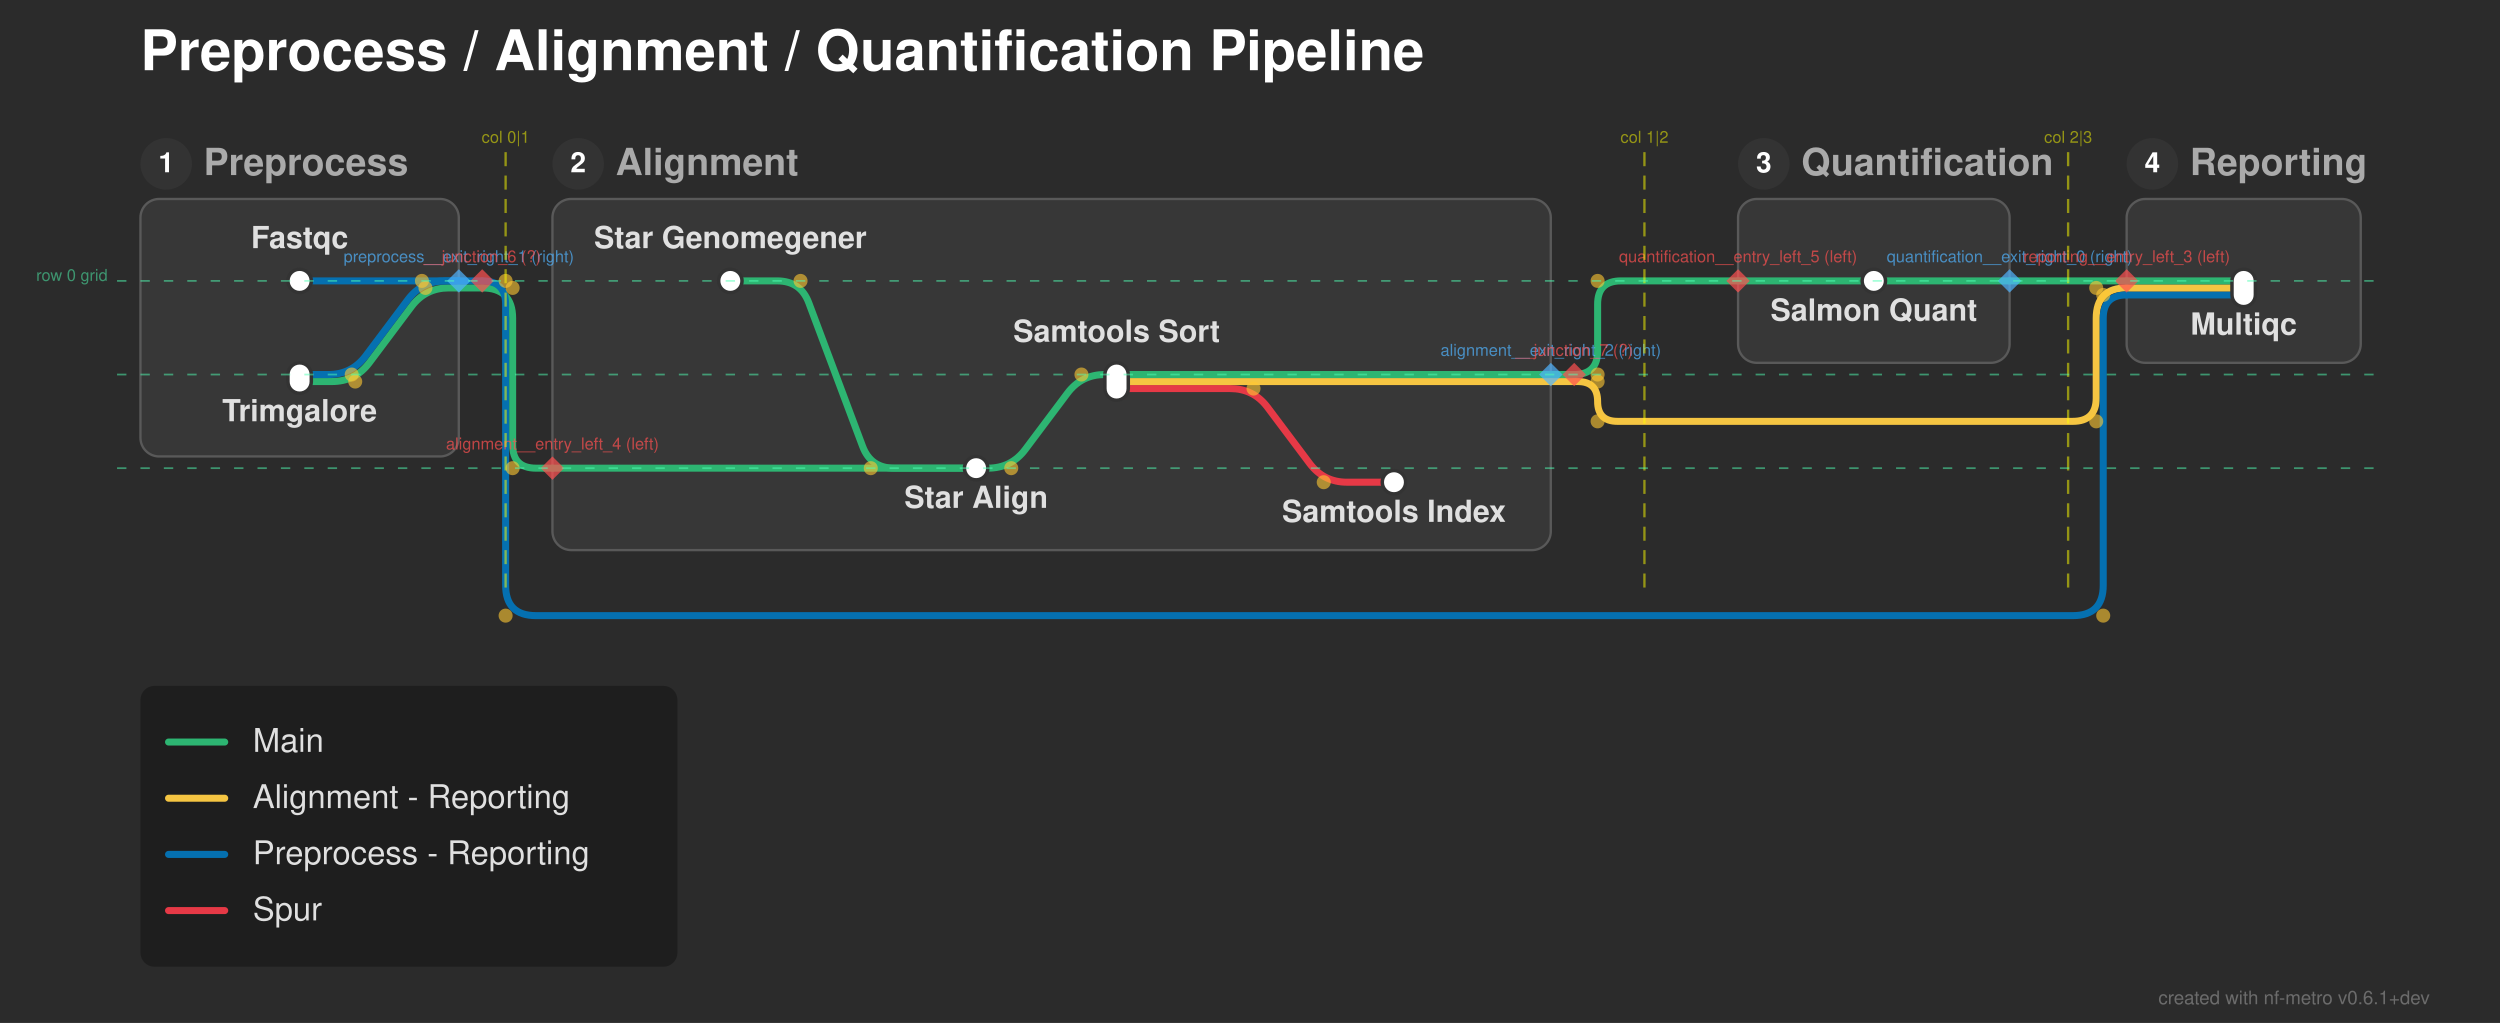
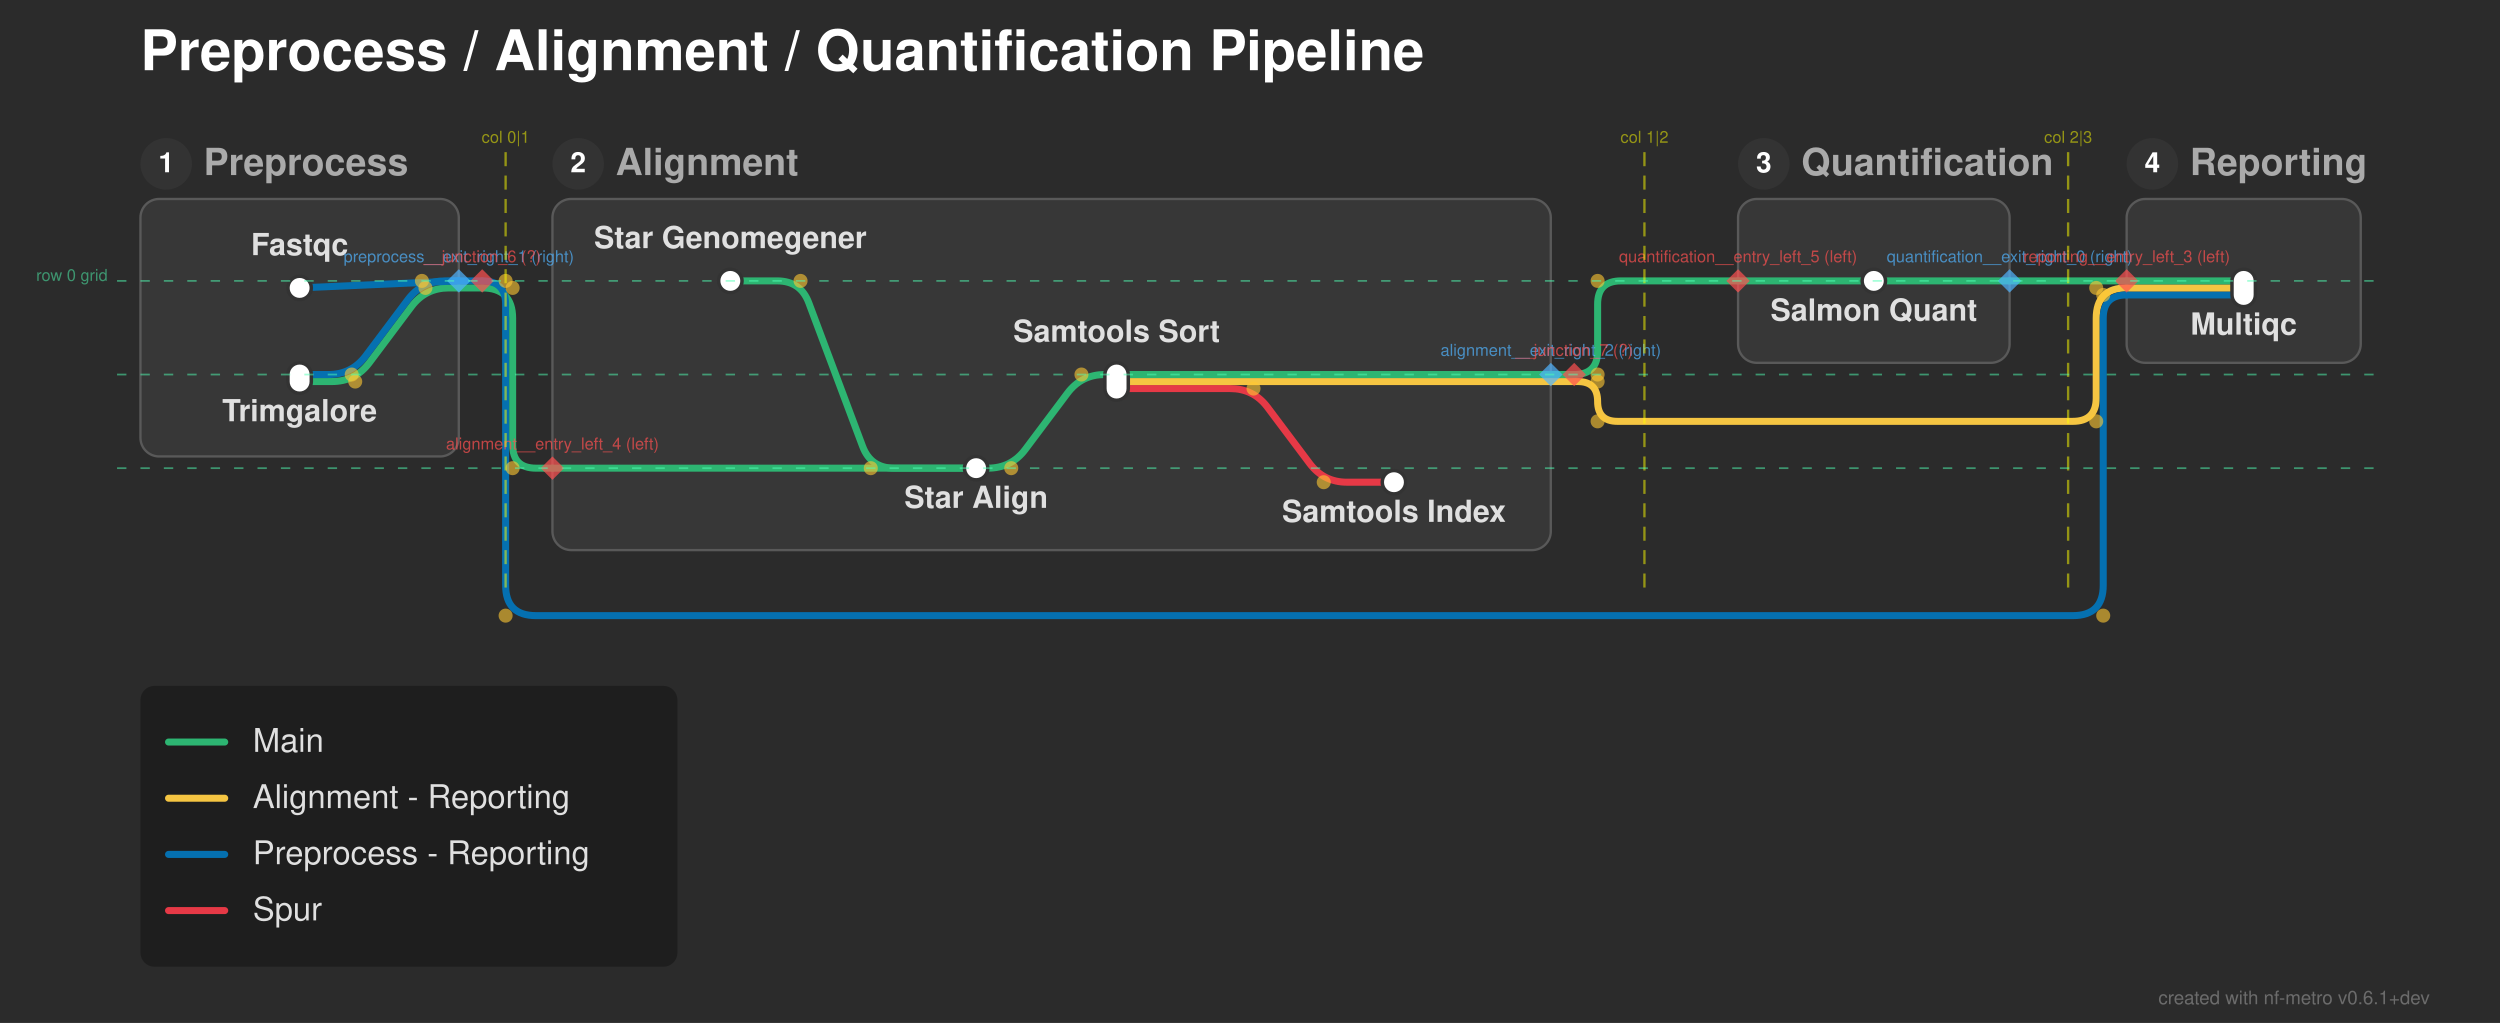
<svg xmlns="http://www.w3.org/2000/svg" width="1068" height="437" viewBox="0 0 1068 437">
  <defs>
</defs>
  <rect x="0" y="0" width="1068" height="437" fill="#2b2b2b" />
  <text x="60.0" y="30.0" font-size="24.0" fill="#ffffff" font-family="'Helvetica Neue', Helvetica, Arial, sans-serif" font-weight="bold" class="nf-metro-title">Preprocess / Alignment / Quantification Pipeline</text>
  <rect x="60.0" y="85.0" width="136.0" height="110.0" rx="8" ry="8" fill="#373737" stroke="#595959" stroke-width="1.0" />
  <circle cx="71.0" cy="70.0" r="11" fill="#333333" class="nf-metro-section-num-circle" />
  <text x="71.0" y="70.0" font-size="12" fill="#ffffff" font-family="'Helvetica Neue', Helvetica, Arial, sans-serif" font-weight="bold" text-anchor="middle" dy="0.3em">1</text>
  <text x="87.0" y="70.0" font-size="16.0" fill="#aaaaaa" font-family="'Helvetica Neue', Helvetica, Arial, sans-serif" font-weight="bold" dy="0.3em" class="nf-metro-section-label">Preprocess</text>
  <rect x="236.0" y="85.0" width="426.5" height="150.0" rx="8" ry="8" fill="#373737" stroke="#595959" stroke-width="1.0" />
  <circle cx="247.0" cy="70.0" r="11" fill="#333333" class="nf-metro-section-num-circle" />
  <text x="247.0" y="70.0" font-size="12" fill="#ffffff" font-family="'Helvetica Neue', Helvetica, Arial, sans-serif" font-weight="bold" text-anchor="middle" dy="0.3em">2</text>
  <text x="263.0" y="70.0" font-size="16.0" fill="#aaaaaa" font-family="'Helvetica Neue', Helvetica, Arial, sans-serif" font-weight="bold" dy="0.3em" class="nf-metro-section-label">Alignment</text>
  <rect x="742.5" y="85.0" width="116.0" height="70.0" rx="8" ry="8" fill="#373737" stroke="#595959" stroke-width="1.0" />
  <circle cx="753.5" cy="70.0" r="11" fill="#333333" class="nf-metro-section-num-circle" />
  <text x="753.5" y="70.0" font-size="12" fill="#ffffff" font-family="'Helvetica Neue', Helvetica, Arial, sans-serif" font-weight="bold" text-anchor="middle" dy="0.3em">3</text>
  <text x="769.5" y="70.0" font-size="16.0" fill="#aaaaaa" font-family="'Helvetica Neue', Helvetica, Arial, sans-serif" font-weight="bold" dy="0.3em" class="nf-metro-section-label">Quantification</text>
  <rect x="908.5" y="85.0" width="100.0" height="70.0" rx="8" ry="8" fill="#373737" stroke="#595959" stroke-width="1.0" />
  <circle cx="919.5" cy="70.0" r="11" fill="#333333" class="nf-metro-section-num-circle" />
  <text x="919.5" y="70.0" font-size="12" fill="#ffffff" font-family="'Helvetica Neue', Helvetica, Arial, sans-serif" font-weight="bold" text-anchor="middle" dy="0.3em">4</text>
  <text x="935.5" y="70.0" font-size="16.0" fill="#aaaaaa" font-family="'Helvetica Neue', Helvetica, Arial, sans-serif" font-weight="bold" dy="0.3em" class="nf-metro-section-label">Reporting</text>
  <path d="M417.0,200.0 L422.0,200.0 Q432.0,200.0,438.0,192.0 L456.0,168.0 Q462.0,160.0,472.0,160.0 L477.0,160.0" stroke="#2db572" stroke-width="3.0" fill="none" stroke-linecap="round" stroke-linejoin="round" />
  <path d="M236.0,200.0 L417.0,200.0" stroke="#2db572" stroke-width="3.0" stroke-linecap="round" />
  <path d="M477.0,166.0 L525.5,166.0 Q535.5,166.0,541.5,174.0 L559.5,198.0 Q565.5,206.0,575.5,206.0 L595.5,206.0" stroke="#e63946" stroke-width="3.0" fill="none" stroke-linecap="round" stroke-linejoin="round" />
  <path d="M128.0,163.0 L141.75,163.0 Q151.75,163.0,157.75,155.0 L175.75,131.0 Q181.75,123.0,191.75,123.0 L196.0,123.0" stroke="#2db572" stroke-width="3.0" fill="none" stroke-linecap="round" stroke-linejoin="round" />
  <path d="M477.0,163.0 L662.5,163.0" stroke="#f5c542" stroke-width="3.0" stroke-linecap="round" />
  <path d="M662.5,163.0 L672.5,163.0" stroke="#f5c542" stroke-width="3.0" stroke-linecap="round" />
  <path d="M672.5,163.0 L674.0,163.0 Q682.5,163.0,682.5,171.5 L682.5,171.5 Q682.5,180.0,691.0,180.0 L885.5,180.0 Q895.5,180.0,895.5,170.0 L895.5,136.0 Q895.5,123.0,908.5,123.0 L908.5,123.0" stroke="#f5c542" stroke-width="3.0" fill="none" stroke-linecap="round" stroke-linejoin="round" />
  <path d="M477.0,160.0 L662.5,160.0" stroke="#2db572" stroke-width="3.0" stroke-linecap="round" />
  <path d="M128.0,160.0 L140.25,160.0 Q150.25,160.0,156.25,152.0 L174.25,128.0 Q180.25,120.0,190.25,120.0 L196.0,120.0" stroke="#0570b0" stroke-width="3.0" fill="none" stroke-linecap="round" stroke-linejoin="round" />
  <path d="M662.5,160.0 L672.5,160.0" stroke="#2db572" stroke-width="3.0" stroke-linecap="round" />
  <path d="M672.5,160.0 L672.5,160.0 Q682.5,160.0,682.5,150.0 L682.5,130.0 Q682.5,120.0,692.5,120.0 L742.5,120.0" stroke="#2db572" stroke-width="3.0" fill="none" stroke-linecap="round" stroke-linejoin="round" />
  <path d="M908.5,126.0 L958.5,126.0" stroke="#0570b0" stroke-width="3.0" stroke-linecap="round" />
+   <path d="M128.0,123.0 L196.0,120.0" stroke="#0570b0" stroke-width="3.0" stroke-linecap="round" />
  <path d="M908.5,123.0 L958.5,123.0" stroke="#f5c542" stroke-width="3.0" stroke-linecap="round" />
  <path d="M196.0,123.0 L206.0,123.0" stroke="#2db572" stroke-width="3.0" stroke-linecap="round" />
  <path d="M206.0,123.0 L206.0,123.0 Q219.0,123.0,219.0,136.0 L219.0,190.0 Q219.0,200.0,229.0,200.0 L236.0,200.0" stroke="#2db572" stroke-width="3.0" fill="none" stroke-linecap="round" stroke-linejoin="round" />
  <path d="M312.0,120.0 L332.0,120.0 Q342.0,120.0,345.511,129.363 L368.489,190.637 Q372.0,200.0,382.0,200.0 L417.0,200.0" stroke="#2db572" stroke-width="3.0" fill="none" stroke-linecap="round" stroke-linejoin="round" />
  <path d="M800.5,120.0 L858.5,120.0" stroke="#2db572" stroke-width="3.0" stroke-linecap="round" />
  <path d="M908.5,120.0 L958.5,120.0" stroke="#2db572" stroke-width="3.0" stroke-linecap="round" />
  <path d="M742.5,120.0 L800.5,120.0" stroke="#2db572" stroke-width="3.0" stroke-linecap="round" />
-   <path d="M128.0,120.0 L196.0,120.0" stroke="#0570b0" stroke-width="3.0" stroke-linecap="round" />
  <path d="M858.5,120.0 L908.5,120.0" stroke="#2db572" stroke-width="3.0" stroke-linecap="round" />
  <path d="M196.0,120.0 L206.0,120.0" stroke="#0570b0" stroke-width="3.0" stroke-linecap="round" />
  <path d="M206.0,120.0 L206.0,120.0 Q216.0,120.0,216.0,130.0 L216.0,250.0 Q216.0,263.0,229.0,263.0 L885.5,263.0 Q898.5,263.0,898.5,250.0 L898.5,136.0 Q898.5,126.0,908.5,126.0 L908.5,126.0" stroke="#0570b0" stroke-width="3.0" fill="none" stroke-linecap="round" stroke-linejoin="round" />
-   <rect x="123.0" y="115.0" width="10.0" height="10.0" rx="5.0" ry="5.0" fill="#ffffff" stroke="#333333" stroke-width="1.5" />
+   <rect x="123.0" y="118.0" width="10.0" height="10.0" rx="5.0" ry="5.0" fill="#ffffff" stroke="#333333" stroke-width="1.5" />
  <rect x="123.0" y="155.0" width="10.0" height="13.0" rx="5.0" ry="5.0" fill="#ffffff" stroke="#333333" stroke-width="1.5" />
  <rect x="307.0" y="115.0" width="10.0" height="10.0" rx="5.0" ry="5.0" fill="#ffffff" stroke="#333333" stroke-width="1.5" />
  <rect x="412.0" y="195.0" width="10.0" height="10.0" rx="5.0" ry="5.0" fill="#ffffff" stroke="#333333" stroke-width="1.5" />
  <rect x="472.0" y="155.0" width="10.0" height="16.0" rx="5.0" ry="5.0" fill="#ffffff" stroke="#333333" stroke-width="1.5" />
  <rect x="590.5" y="201.0" width="10.0" height="10.0" rx="5.0" ry="5.0" fill="#ffffff" stroke="#333333" stroke-width="1.5" />
  <rect x="795.5" y="115.0" width="10.0" height="10.0" rx="5.0" ry="5.0" fill="#ffffff" stroke="#333333" stroke-width="1.5" />
  <rect x="953.5" y="115.0" width="10.0" height="16.0" rx="5.0" ry="5.0" fill="#ffffff" stroke="#333333" stroke-width="1.5" />
  <text x="312.0" y="106.0" font-size="13.0" fill="#e0e0e0" font-family="'Helvetica Neue', Helvetica, Arial, sans-serif" font-weight="bold" text-anchor="middle" dominant-baseline="auto">Star Genomegener</text>
-   <text x="128.0" y="106.0" font-size="13.0" fill="#e0e0e0" font-family="'Helvetica Neue', Helvetica, Arial, sans-serif" font-weight="bold" text-anchor="middle" dominant-baseline="auto">Fastqc</text>
+   <text x="128.0" y="109.0" font-size="13.0" fill="#e0e0e0" font-family="'Helvetica Neue', Helvetica, Arial, sans-serif" font-weight="bold" text-anchor="middle" dominant-baseline="auto">Fastqc</text>
  <text x="800.5" y="131.0" font-size="13.0" fill="#e0e0e0" font-family="'Helvetica Neue', Helvetica, Arial, sans-serif" font-weight="bold" text-anchor="middle" dominant-baseline="hanging">Salmon Quant</text>
  <text x="958.5" y="137.0" font-size="13.0" fill="#e0e0e0" font-family="'Helvetica Neue', Helvetica, Arial, sans-serif" font-weight="bold" text-anchor="middle" dominant-baseline="hanging">Multiqc</text>
  <text x="128.0" y="174.0" font-size="13.0" fill="#e0e0e0" font-family="'Helvetica Neue', Helvetica, Arial, sans-serif" font-weight="bold" text-anchor="middle" dominant-baseline="hanging">Trimgalore</text>
  <text x="417.0" y="211.0" font-size="13.0" fill="#e0e0e0" font-family="'Helvetica Neue', Helvetica, Arial, sans-serif" font-weight="bold" text-anchor="middle" dominant-baseline="hanging">Star Align</text>
  <text x="477.0" y="146.0" font-size="13.0" fill="#e0e0e0" font-family="'Helvetica Neue', Helvetica, Arial, sans-serif" font-weight="bold" text-anchor="middle" dominant-baseline="auto">Samtools Sort</text>
  <text x="595.5" y="217.0" font-size="13.0" fill="#e0e0e0" font-family="'Helvetica Neue', Helvetica, Arial, sans-serif" font-weight="bold" text-anchor="middle" dominant-baseline="hanging">Samtools Index</text>
  <circle cx="342.0" cy="120.0" r="3.0" fill="rgba(255, 200, 50, 0.6)" />
  <circle cx="372.0" cy="200.0" r="3.0" fill="rgba(255, 200, 50, 0.6)" />
  <circle cx="432.0" cy="200.0" r="3.0" fill="rgba(255, 200, 50, 0.6)" />
  <circle cx="462.0" cy="160.0" r="3.0" fill="rgba(255, 200, 50, 0.6)" />
  <circle cx="535.5" cy="166.0" r="3.0" fill="rgba(255, 200, 50, 0.6)" />
  <circle cx="565.5" cy="206.0" r="3.0" fill="rgba(255, 200, 50, 0.6)" />
  <circle cx="151.75" cy="163.0" r="3.0" fill="rgba(255, 200, 50, 0.6)" />
  <circle cx="181.75" cy="123.0" r="3.0" fill="rgba(255, 200, 50, 0.6)" />
  <circle cx="150.25" cy="160.0" r="3.0" fill="rgba(255, 200, 50, 0.6)" />
  <circle cx="180.25" cy="120.0" r="3.0" fill="rgba(255, 200, 50, 0.6)" />
  <circle cx="219.0" cy="123.0" r="3.0" fill="rgba(255, 200, 50, 0.6)" />
  <circle cx="219.0" cy="200.0" r="3.0" fill="rgba(255, 200, 50, 0.6)" />
  <circle cx="216.0" cy="120.0" r="3.0" fill="rgba(255, 200, 50, 0.6)" />
  <circle cx="216.0" cy="263.0" r="3.0" fill="rgba(255, 200, 50, 0.6)" />
  <circle cx="898.5" cy="263.0" r="3.0" fill="rgba(255, 200, 50, 0.6)" />
  <circle cx="898.5" cy="126.0" r="3.0" fill="rgba(255, 200, 50, 0.6)" />
  <circle cx="682.5" cy="160.0" r="3.0" fill="rgba(255, 200, 50, 0.6)" />
  <circle cx="682.5" cy="120.0" r="3.0" fill="rgba(255, 200, 50, 0.6)" />
  <circle cx="682.5" cy="163.0" r="3.0" fill="rgba(255, 200, 50, 0.6)" />
  <circle cx="682.5" cy="180.0" r="3.0" fill="rgba(255, 200, 50, 0.6)" />
  <circle cx="895.5" cy="180.0" r="3.0" fill="rgba(255, 200, 50, 0.6)" />
  <circle cx="895.5" cy="123.0" r="3.0" fill="rgba(255, 200, 50, 0.6)" />
  <path d="M858.5,115.0 L863.5,120.0 L858.5,125.0 L853.5,120.0 Z" fill="rgba(80, 180, 255, 0.7)" stroke="none" />
  <text x="858.5" y="112.0" font-size="7" fill="rgba(80, 180, 255, 0.7)" font-family="'Helvetica Neue', Helvetica, Arial, sans-serif" text-anchor="middle" dominant-baseline="auto">quantification__exit_right_0 (right)</text>
  <path d="M196.0,115.0 L201.0,120.0 L196.0,125.0 L191.0,120.0 Z" fill="rgba(80, 180, 255, 0.7)" stroke="none" />
  <text x="196.0" y="112.0" font-size="7" fill="rgba(80, 180, 255, 0.7)" font-family="'Helvetica Neue', Helvetica, Arial, sans-serif" text-anchor="middle" dominant-baseline="auto">preprocess__exit_right_1 (right)</text>
  <path d="M662.5,155.0 L667.5,160.0 L662.5,165.0 L657.5,160.0 Z" fill="rgba(80, 180, 255, 0.7)" stroke="none" />
  <text x="662.5" y="152.0" font-size="7" fill="rgba(80, 180, 255, 0.7)" font-family="'Helvetica Neue', Helvetica, Arial, sans-serif" text-anchor="middle" dominant-baseline="auto">alignment__exit_right_2 (right)</text>
  <path d="M908.5,115.0 L913.5,120.0 L908.5,125.0 L903.5,120.0 Z" fill="rgba(255, 80, 80, 0.7)" stroke="none" />
  <text x="908.5" y="112.0" font-size="7" fill="rgba(255, 80, 80, 0.7)" font-family="'Helvetica Neue', Helvetica, Arial, sans-serif" text-anchor="middle" dominant-baseline="auto">reporting__entry_left_3 (left)</text>
  <path d="M236.0,195.0 L241.0,200.0 L236.0,205.0 L231.0,200.0 Z" fill="rgba(255, 80, 80, 0.7)" stroke="none" />
  <text x="236.0" y="192.0" font-size="7" fill="rgba(255, 80, 80, 0.7)" font-family="'Helvetica Neue', Helvetica, Arial, sans-serif" text-anchor="middle" dominant-baseline="auto">alignment__entry_left_4 (left)</text>
  <path d="M742.5,115.0 L747.5,120.0 L742.5,125.0 L737.5,120.0 Z" fill="rgba(255, 80, 80, 0.7)" stroke="none" />
  <text x="742.5" y="112.0" font-size="7" fill="rgba(255, 80, 80, 0.7)" font-family="'Helvetica Neue', Helvetica, Arial, sans-serif" text-anchor="middle" dominant-baseline="auto">quantification__entry_left_5 (left)</text>
  <path d="M206.0,115.0 L211.0,120.0 L206.0,125.0 L201.0,120.0 Z" fill="rgba(255, 80, 80, 0.7)" stroke="none" />
  <text x="206.0" y="112.0" font-size="7" fill="rgba(255, 80, 80, 0.7)" font-family="'Helvetica Neue', Helvetica, Arial, sans-serif" text-anchor="middle" dominant-baseline="auto">__junction_6 (?)</text>
  <path d="M672.5,155.0 L677.5,160.0 L672.5,165.0 L667.5,160.0 Z" fill="rgba(255, 80, 80, 0.7)" stroke="none" />
  <text x="672.5" y="152.0" font-size="7" fill="rgba(255, 80, 80, 0.7)" font-family="'Helvetica Neue', Helvetica, Arial, sans-serif" text-anchor="middle" dominant-baseline="auto">__junction_7 (?)</text>
  <path d="M216.0,65.0 L216.0,255.0" stroke="rgba(255, 255, 0, 0.5)" stroke-width="1" stroke-dasharray="6,4" />
  <text x="216.0" y="61.0" font-size="7" fill="rgba(255, 255, 0, 0.5)" font-family="'Helvetica Neue', Helvetica, Arial, sans-serif" text-anchor="middle">col 0|1</text>
  <path d="M702.5,65.0 L702.5,255.0" stroke="rgba(255, 255, 0, 0.5)" stroke-width="1" stroke-dasharray="6,4" />
  <text x="702.5" y="61.0" font-size="7" fill="rgba(255, 255, 0, 0.5)" font-family="'Helvetica Neue', Helvetica, Arial, sans-serif" text-anchor="middle">col 1|2</text>
  <path d="M883.5,65.0 L883.5,255.0" stroke="rgba(255, 255, 0, 0.5)" stroke-width="1" stroke-dasharray="6,4" />
  <text x="883.5" y="61.0" font-size="7" fill="rgba(255, 255, 0, 0.5)" font-family="'Helvetica Neue', Helvetica, Arial, sans-serif" text-anchor="middle">col 2|3</text>
  <path d="M50.0,120.0 L1018.5,120.0" stroke="rgba(80, 255, 180, 0.5)" stroke-width="0.75" stroke-dasharray="4,6" />
  <text x="46.0" y="120.0" font-size="7" fill="rgba(80, 255, 180, 0.5)" font-family="'Helvetica Neue', Helvetica, Arial, sans-serif" text-anchor="end">row 0 grid</text>
  <path d="M50.0,160.0 L1018.5,160.0" stroke="rgba(80, 255, 180, 0.5)" stroke-width="0.75" stroke-dasharray="4,6" />
  <path d="M50.0,200.0 L1018.5,200.0" stroke="rgba(80, 255, 180, 0.5)" stroke-width="0.75" stroke-dasharray="4,6" />
  <rect x="60.0" y="293.0" width="229.4" height="120.0" rx="6" ry="6" fill="rgba(0, 0, 0, 0.3)" />
  <path d="M72.0,317.0 L96.0,317.0" stroke="#2db572" stroke-width="3.0" stroke-linecap="round" />
  <text x="108.0" y="317.0" font-size="14.0" fill="#e0e0e0" font-family="'Helvetica Neue', Helvetica, Arial, sans-serif" dy="0.3em">Main</text>
  <path d="M72.0,341.0 L96.0,341.0" stroke="#f5c542" stroke-width="3.0" stroke-linecap="round" />
  <text x="108.0" y="341.0" font-size="14.0" fill="#e0e0e0" font-family="'Helvetica Neue', Helvetica, Arial, sans-serif" dy="0.3em">Alignment - Reporting</text>
  <path d="M72.0,365.0 L96.0,365.0" stroke="#0570b0" stroke-width="3.0" stroke-linecap="round" />
  <text x="108.0" y="365.0" font-size="14.0" fill="#e0e0e0" font-family="'Helvetica Neue', Helvetica, Arial, sans-serif" dy="0.3em">Preprocess - Reporting</text>
  <path d="M72.0,389.0 L96.0,389.0" stroke="#e63946" stroke-width="3.0" stroke-linecap="round" />
  <text x="108.0" y="389.0" font-size="14.0" fill="#e0e0e0" font-family="'Helvetica Neue', Helvetica, Arial, sans-serif" dy="0.3em">Spur</text>
  <text x="1038.0" y="429.0" font-size="8" fill="rgba(150, 150, 150, 0.6)" font-family="'Helvetica Neue', Helvetica, Arial, sans-serif" text-anchor="end">created with nf-metro v0.6.1+dev</text>
</svg>
